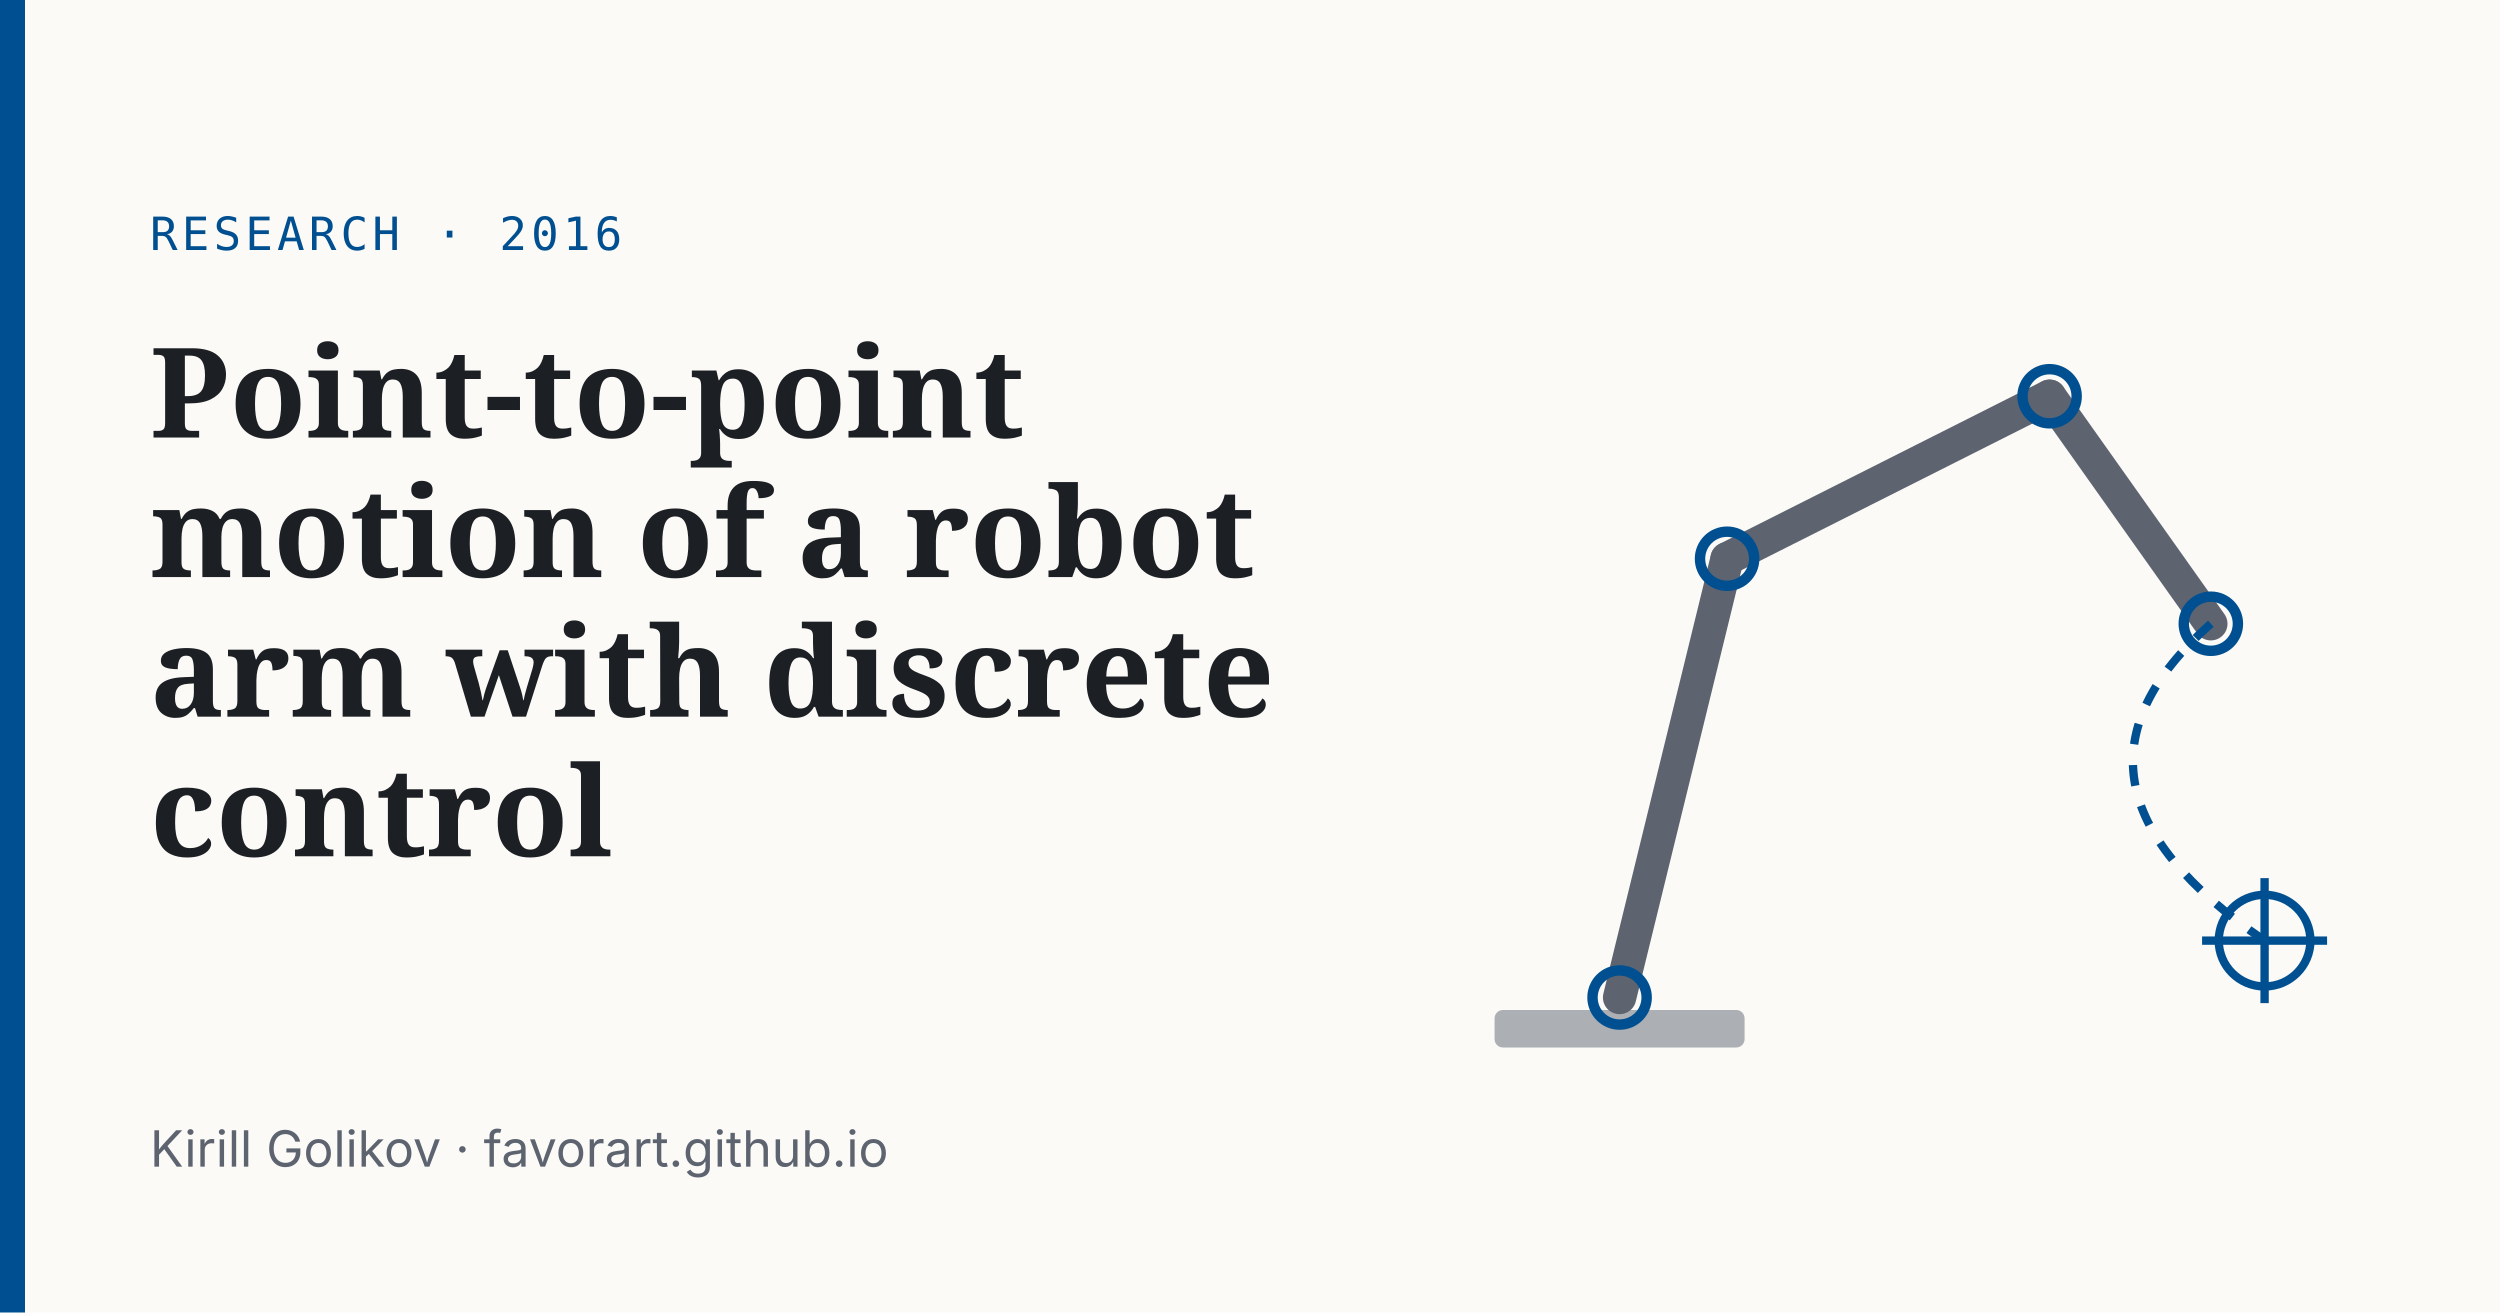
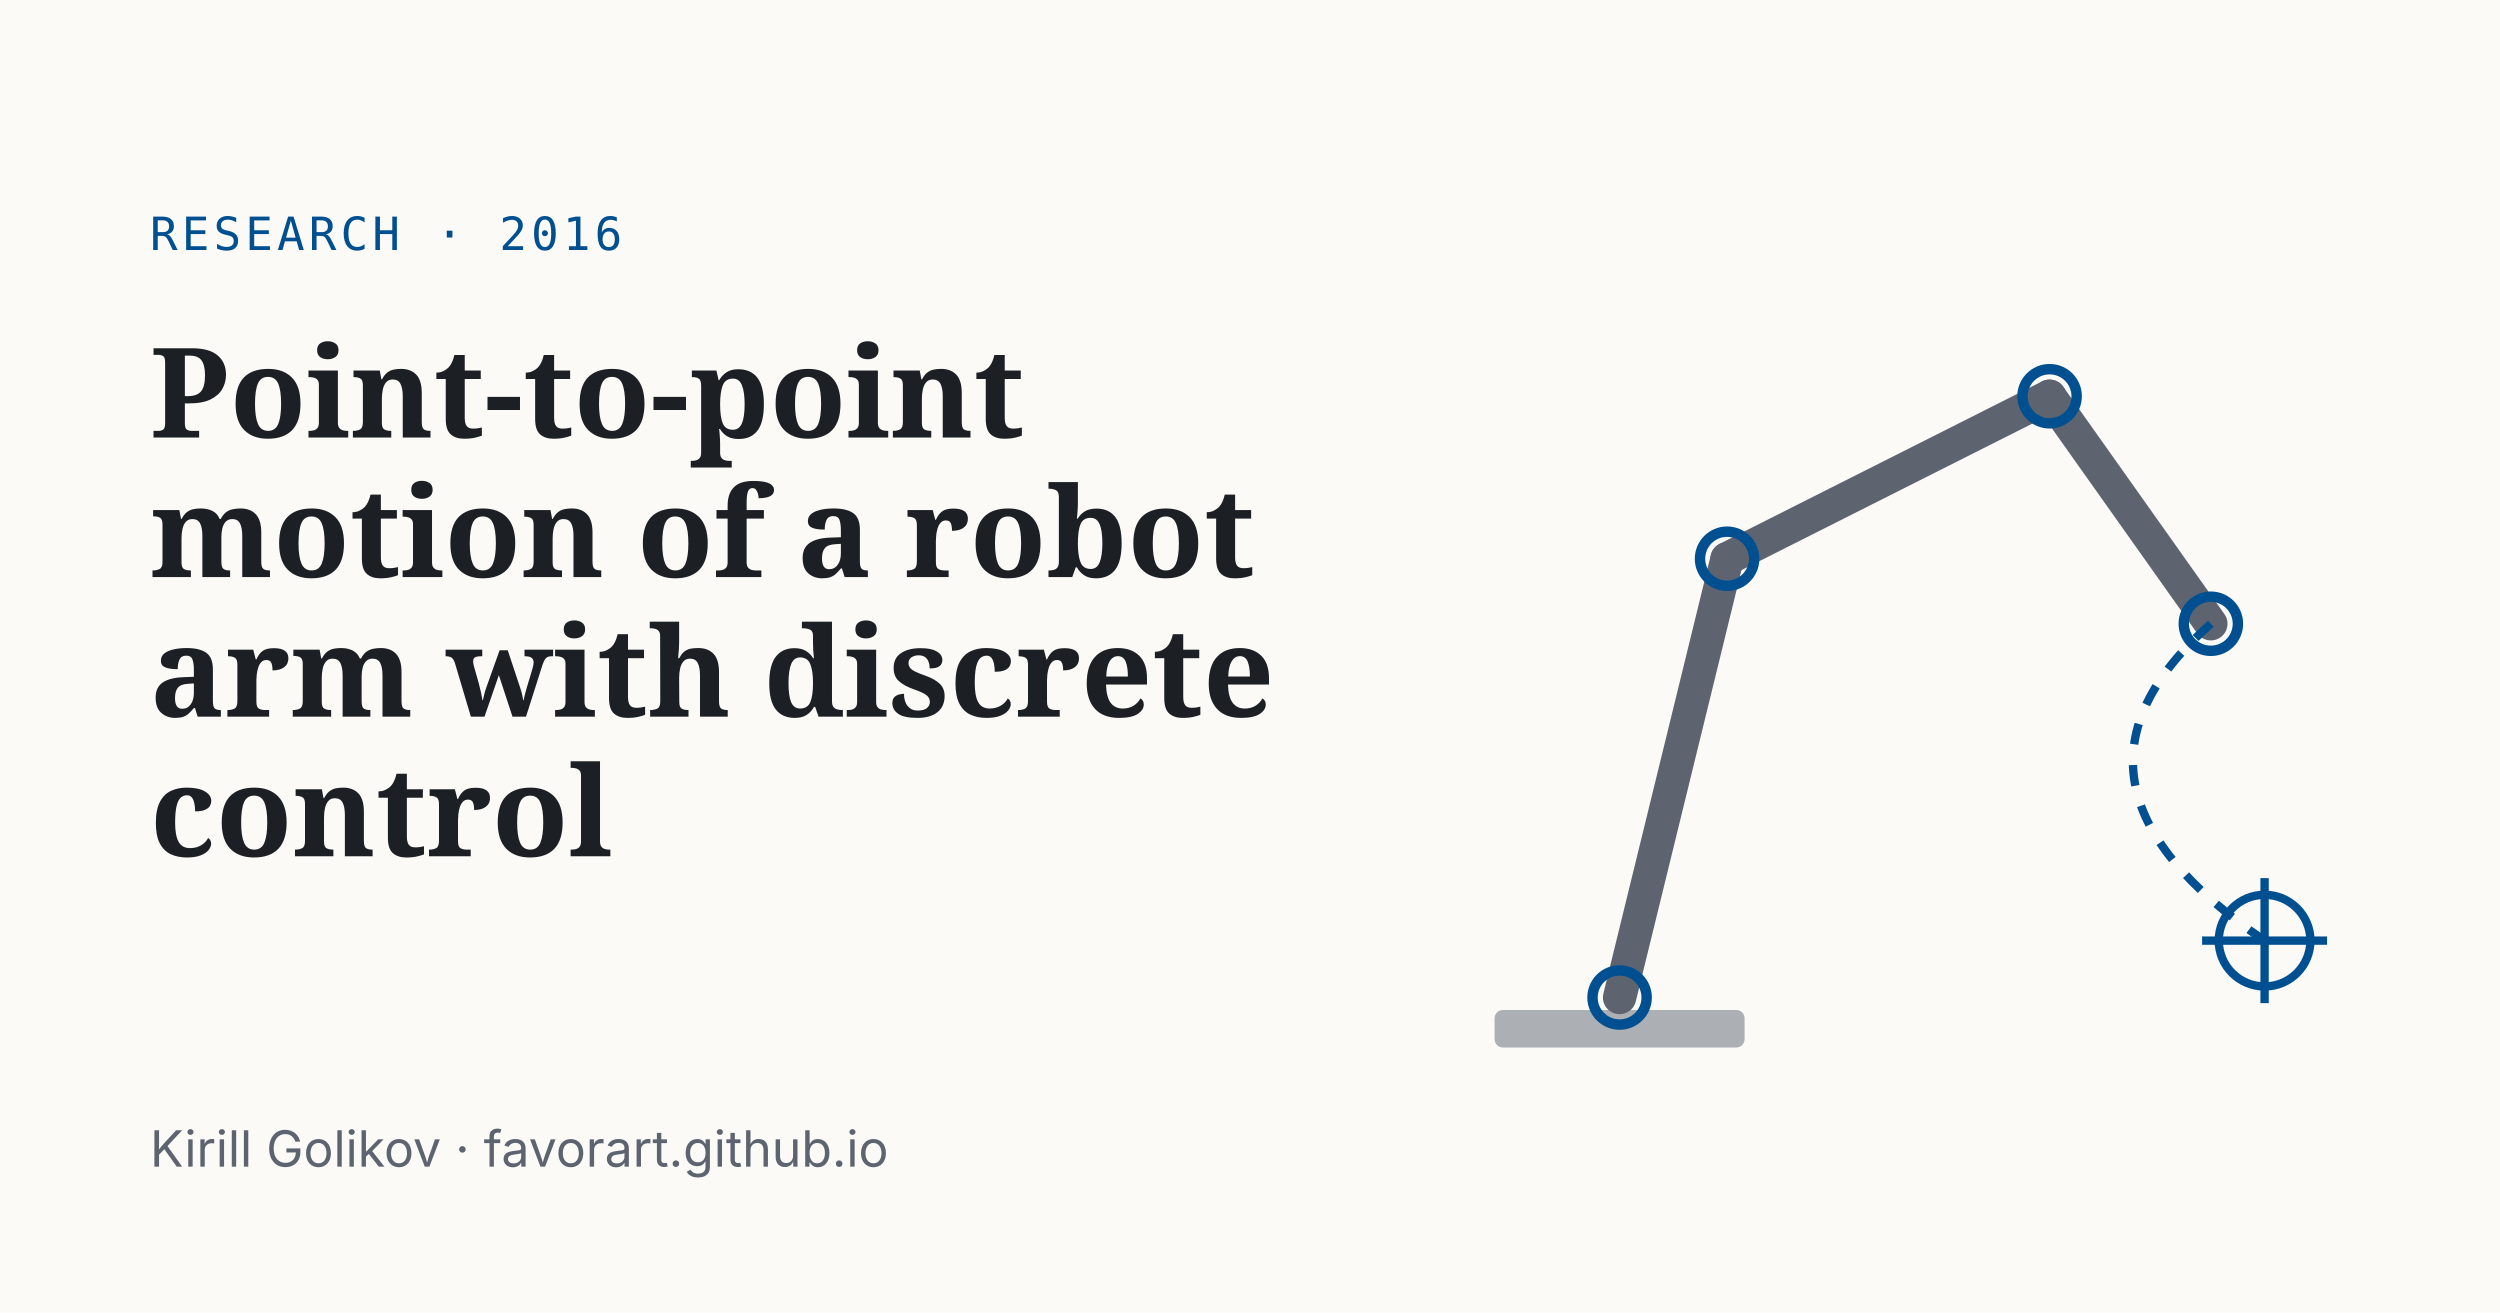
<svg xmlns="http://www.w3.org/2000/svg" width="1200" height="630" viewBox="0 0 1200 630">
  <rect width="1200" height="630" fill="#fbfaf7" />
  <rect x="717.4" y="484.8" width="120" height="18" rx="4" fill="#5d6470" opacity=".5" />
  <line x1="777.4" y1="478.8" x2="829.0" y2="268.2" stroke="#5d6470" stroke-width="16" stroke-linecap="round" />
  <line x1="829.0" y1="268.2" x2="983.8" y2="190.2" stroke="#5d6470" stroke-width="16" stroke-linecap="round" />
  <line x1="983.8" y1="190.2" x2="1061.2" y2="299.4" stroke="#5d6470" stroke-width="16" stroke-linecap="round" />
  <circle cx="777.4" cy="478.8" r="13" fill="none" stroke="#004f90" stroke-width="5" />
  <circle cx="829.0" cy="268.2" r="13" fill="none" stroke="#004f90" stroke-width="5" />
  <circle cx="983.8" cy="190.2" r="13" fill="none" stroke="#004f90" stroke-width="5" />
  <circle cx="1061.2" cy="299.4" r="13" fill="none" stroke="#004f90" stroke-width="5" />
  <path d="M1061.2 299.4 Q 975.2 375.4 1087.0 451.5" fill="none" stroke="#004f90" stroke-width="4" stroke-dasharray="10 10" />
  <circle cx="1087.0" cy="451.5" r="22" fill="none" stroke="#004f90" stroke-width="4" />
  <path d="M1057.0 451.5h60M1087.0 421.5v60" stroke="#004f90" stroke-width="4" />
-   <rect x="0" y="0" width="12" height="630" fill="#004f90" />
  <text x="72" y="120" font-family="'JetBrains Mono', Consolas, monospace" font-size="22" letter-spacing="2" fill="#004f90">RESEARCH · 2016</text>
  <text x="72" y="210" font-family="'Source Serif 4', Georgia, serif" font-weight="600" font-size="60" fill="#1c1f24">Point-to-point</text>
  <text x="72" y="277" font-family="'Source Serif 4', Georgia, serif" font-weight="600" font-size="60" fill="#1c1f24">motion of a robot</text>
  <text x="72" y="344" font-family="'Source Serif 4', Georgia, serif" font-weight="600" font-size="60" fill="#1c1f24">arm with discrete</text>
  <text x="72" y="411" font-family="'Source Serif 4', Georgia, serif" font-weight="600" font-size="60" fill="#1c1f24">control</text>
  <text x="72" y="560" font-family="Inter, Arial, sans-serif" font-size="24" fill="#5d6470">Kirill Golikov · favorart.github.io</text>
</svg>
